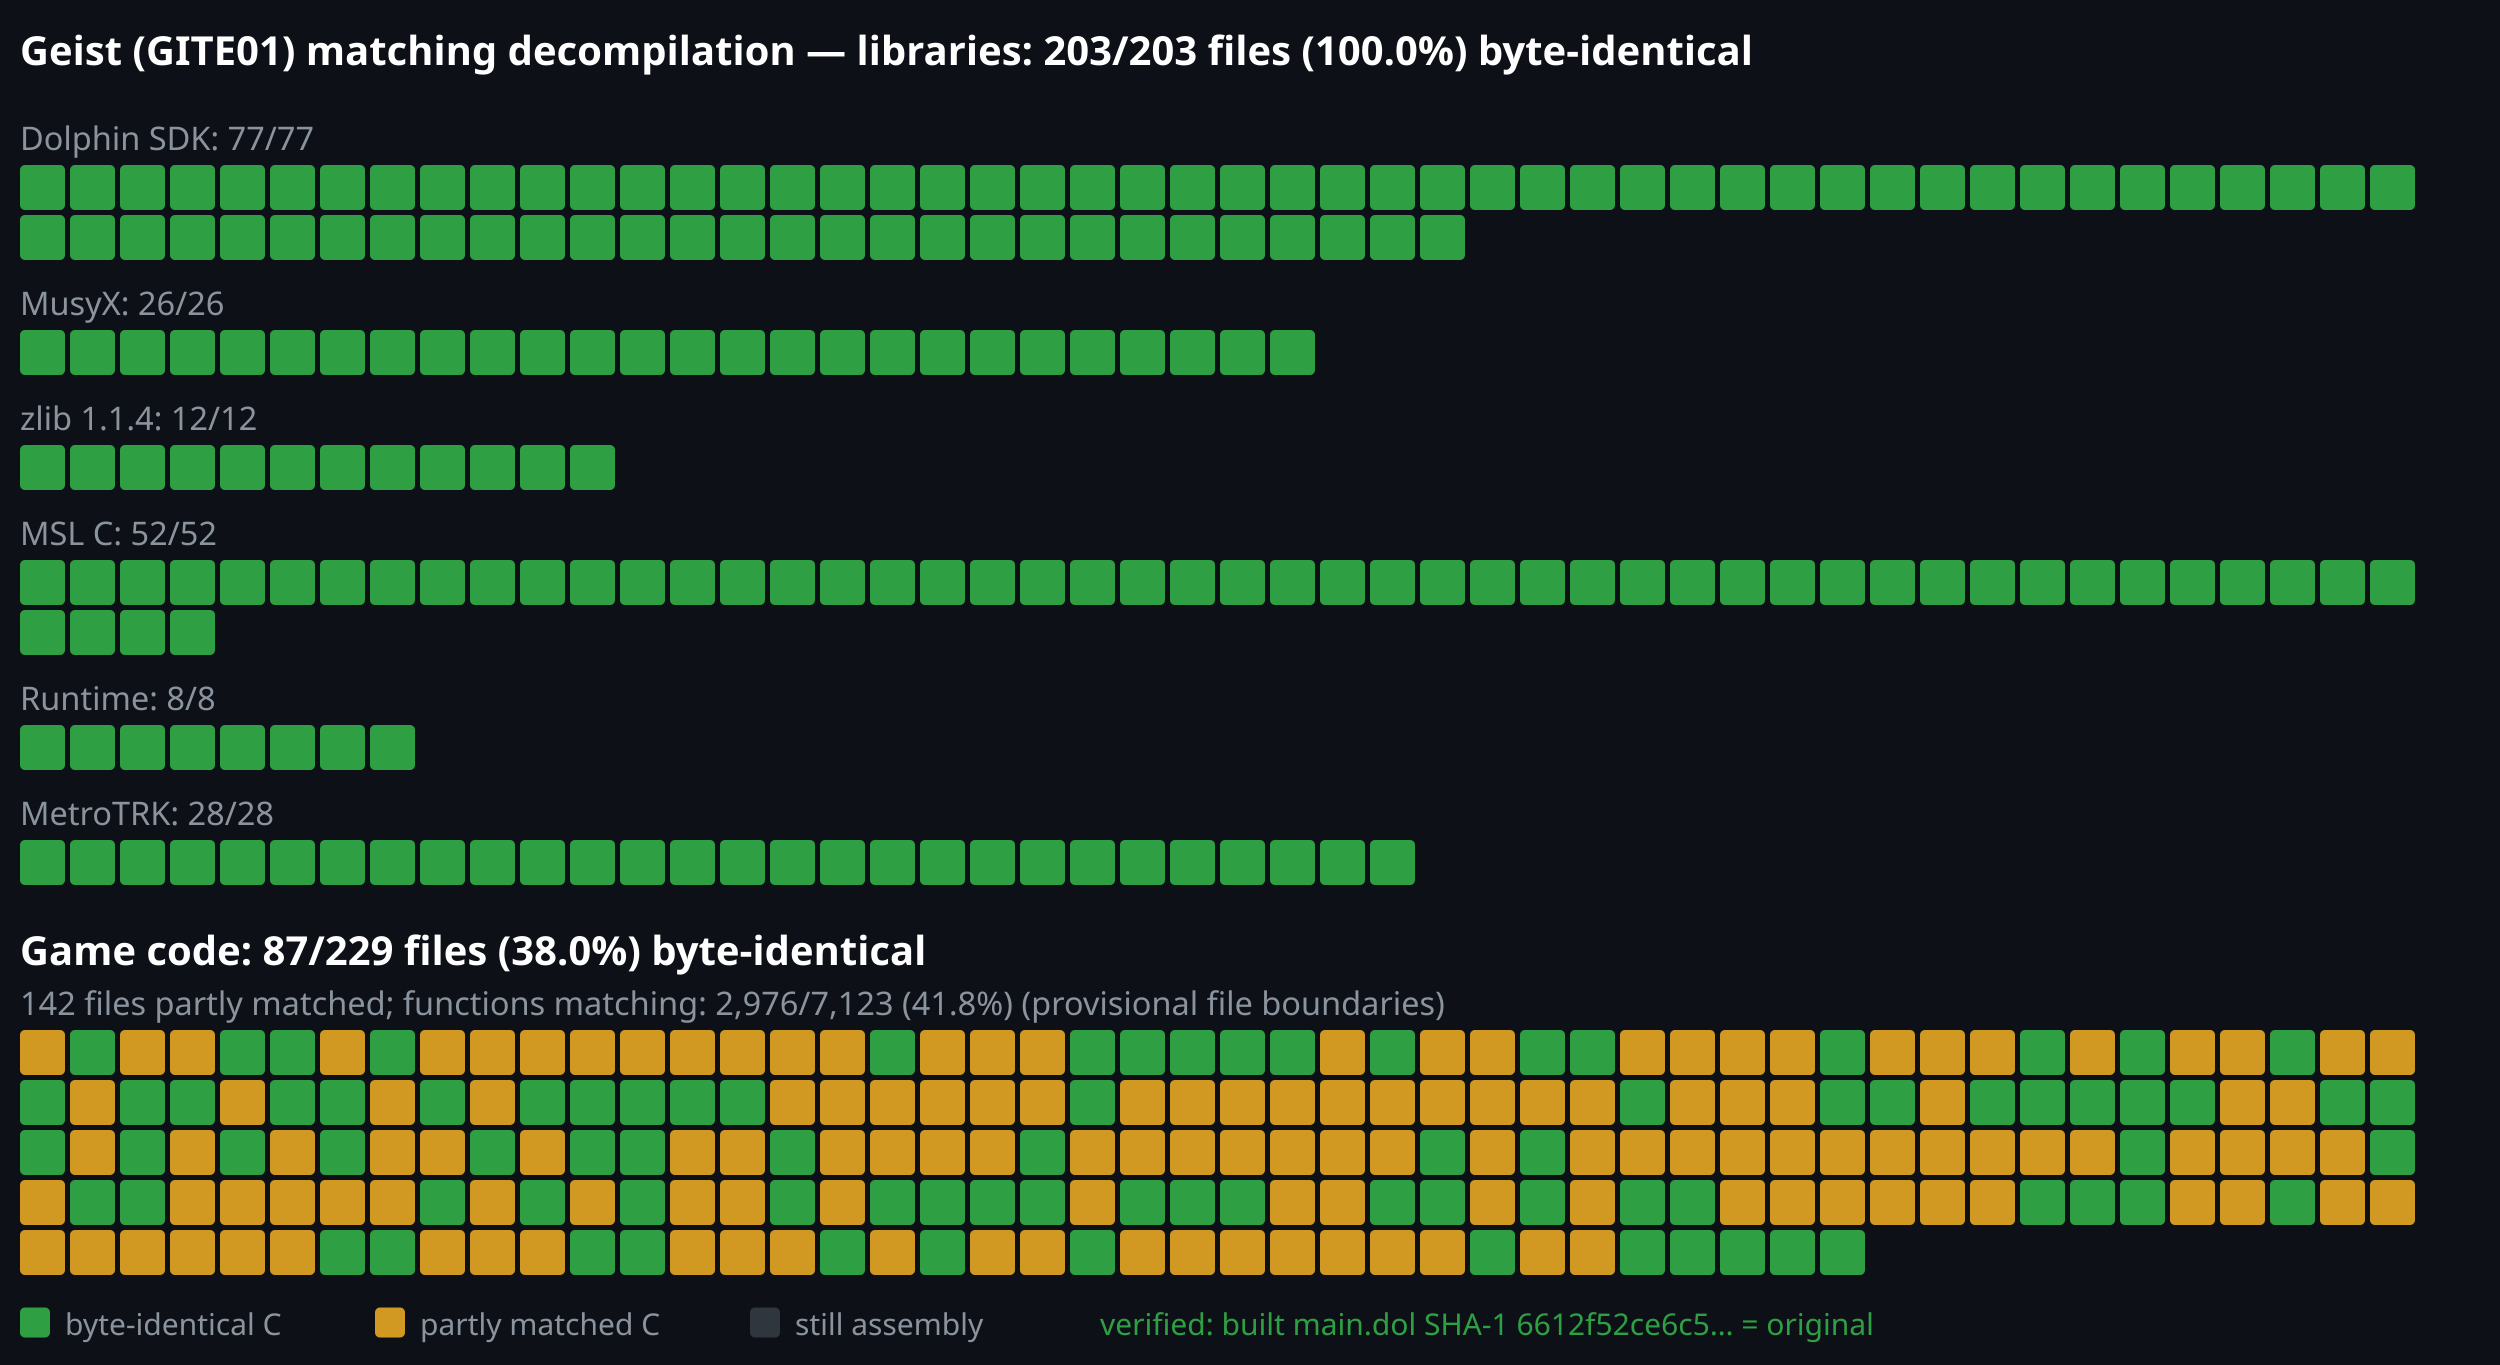
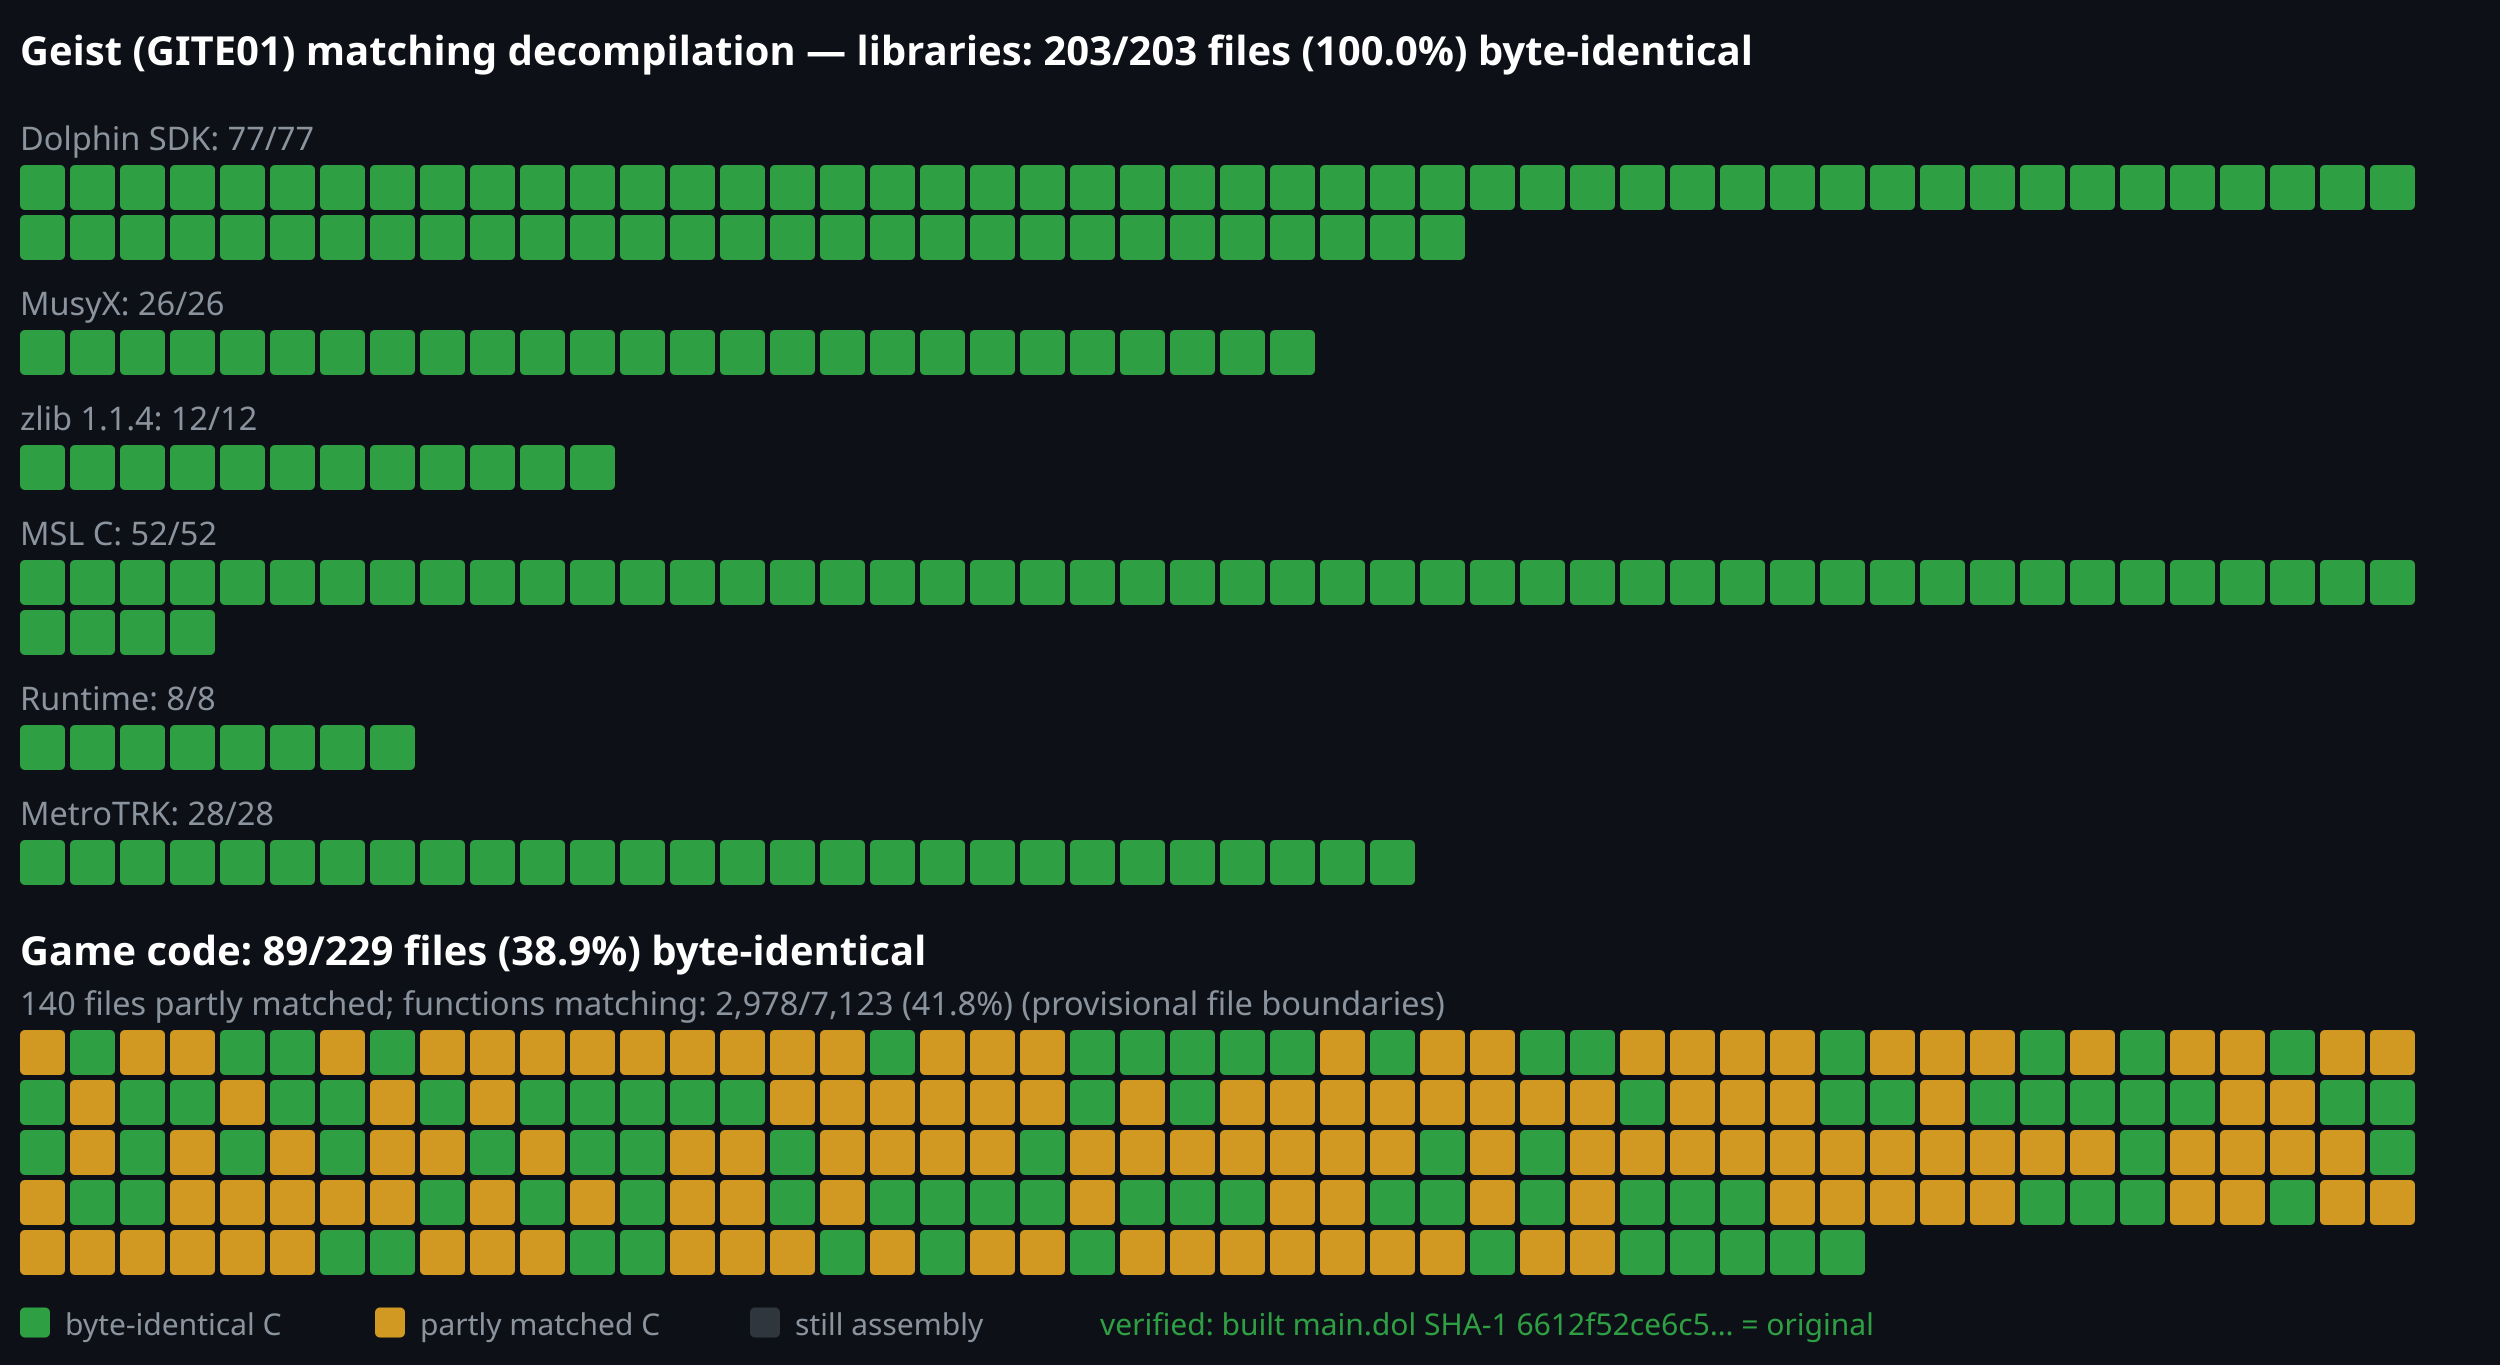
<svg xmlns="http://www.w3.org/2000/svg" viewBox="0 0 1000 546" width="1000" height="546">
  <rect width="1000" height="546" fill="#0d1117" />
  <text x="8" y="26" font-family="sans-serif" font-size="16" font-weight="bold" fill="#ffffff">Geist (GITE01) matching decompilation — libraries: 203/203 files (100.0%) byte-identical</text>
  <text x="8" y="60" font-family="sans-serif" font-size="13" font-weight="normal" fill="#8b949e">Dolphin SDK: 77/77</text>
  <rect x="8" y="66" width="18" height="18" rx="2" fill="#2ea043" />
  <rect x="28" y="66" width="18" height="18" rx="2" fill="#2ea043" />
  <rect x="48" y="66" width="18" height="18" rx="2" fill="#2ea043" />
  <rect x="68" y="66" width="18" height="18" rx="2" fill="#2ea043" />
  <rect x="88" y="66" width="18" height="18" rx="2" fill="#2ea043" />
  <rect x="108" y="66" width="18" height="18" rx="2" fill="#2ea043" />
  <rect x="128" y="66" width="18" height="18" rx="2" fill="#2ea043" />
  <rect x="148" y="66" width="18" height="18" rx="2" fill="#2ea043" />
  <rect x="168" y="66" width="18" height="18" rx="2" fill="#2ea043" />
  <rect x="188" y="66" width="18" height="18" rx="2" fill="#2ea043" />
  <rect x="208" y="66" width="18" height="18" rx="2" fill="#2ea043" />
  <rect x="228" y="66" width="18" height="18" rx="2" fill="#2ea043" />
  <rect x="248" y="66" width="18" height="18" rx="2" fill="#2ea043" />
  <rect x="268" y="66" width="18" height="18" rx="2" fill="#2ea043" />
  <rect x="288" y="66" width="18" height="18" rx="2" fill="#2ea043" />
  <rect x="308" y="66" width="18" height="18" rx="2" fill="#2ea043" />
  <rect x="328" y="66" width="18" height="18" rx="2" fill="#2ea043" />
  <rect x="348" y="66" width="18" height="18" rx="2" fill="#2ea043" />
  <rect x="368" y="66" width="18" height="18" rx="2" fill="#2ea043" />
  <rect x="388" y="66" width="18" height="18" rx="2" fill="#2ea043" />
  <rect x="408" y="66" width="18" height="18" rx="2" fill="#2ea043" />
  <rect x="428" y="66" width="18" height="18" rx="2" fill="#2ea043" />
  <rect x="448" y="66" width="18" height="18" rx="2" fill="#2ea043" />
  <rect x="468" y="66" width="18" height="18" rx="2" fill="#2ea043" />
  <rect x="488" y="66" width="18" height="18" rx="2" fill="#2ea043" />
  <rect x="508" y="66" width="18" height="18" rx="2" fill="#2ea043" />
  <rect x="528" y="66" width="18" height="18" rx="2" fill="#2ea043" />
  <rect x="548" y="66" width="18" height="18" rx="2" fill="#2ea043" />
  <rect x="568" y="66" width="18" height="18" rx="2" fill="#2ea043" />
  <rect x="588" y="66" width="18" height="18" rx="2" fill="#2ea043" />
  <rect x="608" y="66" width="18" height="18" rx="2" fill="#2ea043" />
  <rect x="628" y="66" width="18" height="18" rx="2" fill="#2ea043" />
  <rect x="648" y="66" width="18" height="18" rx="2" fill="#2ea043" />
  <rect x="668" y="66" width="18" height="18" rx="2" fill="#2ea043" />
  <rect x="688" y="66" width="18" height="18" rx="2" fill="#2ea043" />
  <rect x="708" y="66" width="18" height="18" rx="2" fill="#2ea043" />
  <rect x="728" y="66" width="18" height="18" rx="2" fill="#2ea043" />
  <rect x="748" y="66" width="18" height="18" rx="2" fill="#2ea043" />
  <rect x="768" y="66" width="18" height="18" rx="2" fill="#2ea043" />
  <rect x="788" y="66" width="18" height="18" rx="2" fill="#2ea043" />
  <rect x="808" y="66" width="18" height="18" rx="2" fill="#2ea043" />
  <rect x="828" y="66" width="18" height="18" rx="2" fill="#2ea043" />
  <rect x="848" y="66" width="18" height="18" rx="2" fill="#2ea043" />
  <rect x="868" y="66" width="18" height="18" rx="2" fill="#2ea043" />
  <rect x="888" y="66" width="18" height="18" rx="2" fill="#2ea043" />
  <rect x="908" y="66" width="18" height="18" rx="2" fill="#2ea043" />
  <rect x="928" y="66" width="18" height="18" rx="2" fill="#2ea043" />
  <rect x="948" y="66" width="18" height="18" rx="2" fill="#2ea043" />
  <rect x="8" y="86" width="18" height="18" rx="2" fill="#2ea043" />
  <rect x="28" y="86" width="18" height="18" rx="2" fill="#2ea043" />
  <rect x="48" y="86" width="18" height="18" rx="2" fill="#2ea043" />
  <rect x="68" y="86" width="18" height="18" rx="2" fill="#2ea043" />
  <rect x="88" y="86" width="18" height="18" rx="2" fill="#2ea043" />
  <rect x="108" y="86" width="18" height="18" rx="2" fill="#2ea043" />
  <rect x="128" y="86" width="18" height="18" rx="2" fill="#2ea043" />
  <rect x="148" y="86" width="18" height="18" rx="2" fill="#2ea043" />
  <rect x="168" y="86" width="18" height="18" rx="2" fill="#2ea043" />
  <rect x="188" y="86" width="18" height="18" rx="2" fill="#2ea043" />
  <rect x="208" y="86" width="18" height="18" rx="2" fill="#2ea043" />
  <rect x="228" y="86" width="18" height="18" rx="2" fill="#2ea043" />
  <rect x="248" y="86" width="18" height="18" rx="2" fill="#2ea043" />
  <rect x="268" y="86" width="18" height="18" rx="2" fill="#2ea043" />
  <rect x="288" y="86" width="18" height="18" rx="2" fill="#2ea043" />
  <rect x="308" y="86" width="18" height="18" rx="2" fill="#2ea043" />
  <rect x="328" y="86" width="18" height="18" rx="2" fill="#2ea043" />
  <rect x="348" y="86" width="18" height="18" rx="2" fill="#2ea043" />
  <rect x="368" y="86" width="18" height="18" rx="2" fill="#2ea043" />
  <rect x="388" y="86" width="18" height="18" rx="2" fill="#2ea043" />
  <rect x="408" y="86" width="18" height="18" rx="2" fill="#2ea043" />
  <rect x="428" y="86" width="18" height="18" rx="2" fill="#2ea043" />
  <rect x="448" y="86" width="18" height="18" rx="2" fill="#2ea043" />
  <rect x="468" y="86" width="18" height="18" rx="2" fill="#2ea043" />
  <rect x="488" y="86" width="18" height="18" rx="2" fill="#2ea043" />
  <rect x="508" y="86" width="18" height="18" rx="2" fill="#2ea043" />
  <rect x="528" y="86" width="18" height="18" rx="2" fill="#2ea043" />
  <rect x="548" y="86" width="18" height="18" rx="2" fill="#2ea043" />
  <rect x="568" y="86" width="18" height="18" rx="2" fill="#2ea043" />
  <text x="8" y="126" font-family="sans-serif" font-size="13" font-weight="normal" fill="#8b949e">MusyX: 26/26</text>
  <rect x="8" y="132" width="18" height="18" rx="2" fill="#2ea043" />
  <rect x="28" y="132" width="18" height="18" rx="2" fill="#2ea043" />
  <rect x="48" y="132" width="18" height="18" rx="2" fill="#2ea043" />
  <rect x="68" y="132" width="18" height="18" rx="2" fill="#2ea043" />
  <rect x="88" y="132" width="18" height="18" rx="2" fill="#2ea043" />
  <rect x="108" y="132" width="18" height="18" rx="2" fill="#2ea043" />
  <rect x="128" y="132" width="18" height="18" rx="2" fill="#2ea043" />
  <rect x="148" y="132" width="18" height="18" rx="2" fill="#2ea043" />
  <rect x="168" y="132" width="18" height="18" rx="2" fill="#2ea043" />
  <rect x="188" y="132" width="18" height="18" rx="2" fill="#2ea043" />
  <rect x="208" y="132" width="18" height="18" rx="2" fill="#2ea043" />
  <rect x="228" y="132" width="18" height="18" rx="2" fill="#2ea043" />
  <rect x="248" y="132" width="18" height="18" rx="2" fill="#2ea043" />
  <rect x="268" y="132" width="18" height="18" rx="2" fill="#2ea043" />
  <rect x="288" y="132" width="18" height="18" rx="2" fill="#2ea043" />
  <rect x="308" y="132" width="18" height="18" rx="2" fill="#2ea043" />
  <rect x="328" y="132" width="18" height="18" rx="2" fill="#2ea043" />
  <rect x="348" y="132" width="18" height="18" rx="2" fill="#2ea043" />
  <rect x="368" y="132" width="18" height="18" rx="2" fill="#2ea043" />
  <rect x="388" y="132" width="18" height="18" rx="2" fill="#2ea043" />
  <rect x="408" y="132" width="18" height="18" rx="2" fill="#2ea043" />
  <rect x="428" y="132" width="18" height="18" rx="2" fill="#2ea043" />
  <rect x="448" y="132" width="18" height="18" rx="2" fill="#2ea043" />
  <rect x="468" y="132" width="18" height="18" rx="2" fill="#2ea043" />
  <rect x="488" y="132" width="18" height="18" rx="2" fill="#2ea043" />
  <rect x="508" y="132" width="18" height="18" rx="2" fill="#2ea043" />
  <text x="8" y="172" font-family="sans-serif" font-size="13" font-weight="normal" fill="#8b949e">zlib 1.1.4: 12/12</text>
  <rect x="8" y="178" width="18" height="18" rx="2" fill="#2ea043" />
  <rect x="28" y="178" width="18" height="18" rx="2" fill="#2ea043" />
  <rect x="48" y="178" width="18" height="18" rx="2" fill="#2ea043" />
  <rect x="68" y="178" width="18" height="18" rx="2" fill="#2ea043" />
  <rect x="88" y="178" width="18" height="18" rx="2" fill="#2ea043" />
  <rect x="108" y="178" width="18" height="18" rx="2" fill="#2ea043" />
  <rect x="128" y="178" width="18" height="18" rx="2" fill="#2ea043" />
  <rect x="148" y="178" width="18" height="18" rx="2" fill="#2ea043" />
  <rect x="168" y="178" width="18" height="18" rx="2" fill="#2ea043" />
  <rect x="188" y="178" width="18" height="18" rx="2" fill="#2ea043" />
  <rect x="208" y="178" width="18" height="18" rx="2" fill="#2ea043" />
  <rect x="228" y="178" width="18" height="18" rx="2" fill="#2ea043" />
  <text x="8" y="218" font-family="sans-serif" font-size="13" font-weight="normal" fill="#8b949e">MSL C: 52/52</text>
  <rect x="8" y="224" width="18" height="18" rx="2" fill="#2ea043" />
  <rect x="28" y="224" width="18" height="18" rx="2" fill="#2ea043" />
  <rect x="48" y="224" width="18" height="18" rx="2" fill="#2ea043" />
  <rect x="68" y="224" width="18" height="18" rx="2" fill="#2ea043" />
  <rect x="88" y="224" width="18" height="18" rx="2" fill="#2ea043" />
  <rect x="108" y="224" width="18" height="18" rx="2" fill="#2ea043" />
  <rect x="128" y="224" width="18" height="18" rx="2" fill="#2ea043" />
  <rect x="148" y="224" width="18" height="18" rx="2" fill="#2ea043" />
  <rect x="168" y="224" width="18" height="18" rx="2" fill="#2ea043" />
  <rect x="188" y="224" width="18" height="18" rx="2" fill="#2ea043" />
  <rect x="208" y="224" width="18" height="18" rx="2" fill="#2ea043" />
  <rect x="228" y="224" width="18" height="18" rx="2" fill="#2ea043" />
  <rect x="248" y="224" width="18" height="18" rx="2" fill="#2ea043" />
  <rect x="268" y="224" width="18" height="18" rx="2" fill="#2ea043" />
  <rect x="288" y="224" width="18" height="18" rx="2" fill="#2ea043" />
  <rect x="308" y="224" width="18" height="18" rx="2" fill="#2ea043" />
  <rect x="328" y="224" width="18" height="18" rx="2" fill="#2ea043" />
  <rect x="348" y="224" width="18" height="18" rx="2" fill="#2ea043" />
  <rect x="368" y="224" width="18" height="18" rx="2" fill="#2ea043" />
  <rect x="388" y="224" width="18" height="18" rx="2" fill="#2ea043" />
  <rect x="408" y="224" width="18" height="18" rx="2" fill="#2ea043" />
  <rect x="428" y="224" width="18" height="18" rx="2" fill="#2ea043" />
  <rect x="448" y="224" width="18" height="18" rx="2" fill="#2ea043" />
  <rect x="468" y="224" width="18" height="18" rx="2" fill="#2ea043" />
  <rect x="488" y="224" width="18" height="18" rx="2" fill="#2ea043" />
  <rect x="508" y="224" width="18" height="18" rx="2" fill="#2ea043" />
  <rect x="528" y="224" width="18" height="18" rx="2" fill="#2ea043" />
  <rect x="548" y="224" width="18" height="18" rx="2" fill="#2ea043" />
  <rect x="568" y="224" width="18" height="18" rx="2" fill="#2ea043" />
  <rect x="588" y="224" width="18" height="18" rx="2" fill="#2ea043" />
  <rect x="608" y="224" width="18" height="18" rx="2" fill="#2ea043" />
  <rect x="628" y="224" width="18" height="18" rx="2" fill="#2ea043" />
  <rect x="648" y="224" width="18" height="18" rx="2" fill="#2ea043" />
  <rect x="668" y="224" width="18" height="18" rx="2" fill="#2ea043" />
  <rect x="688" y="224" width="18" height="18" rx="2" fill="#2ea043" />
  <rect x="708" y="224" width="18" height="18" rx="2" fill="#2ea043" />
  <rect x="728" y="224" width="18" height="18" rx="2" fill="#2ea043" />
  <rect x="748" y="224" width="18" height="18" rx="2" fill="#2ea043" />
  <rect x="768" y="224" width="18" height="18" rx="2" fill="#2ea043" />
  <rect x="788" y="224" width="18" height="18" rx="2" fill="#2ea043" />
  <rect x="808" y="224" width="18" height="18" rx="2" fill="#2ea043" />
  <rect x="828" y="224" width="18" height="18" rx="2" fill="#2ea043" />
  <rect x="848" y="224" width="18" height="18" rx="2" fill="#2ea043" />
  <rect x="868" y="224" width="18" height="18" rx="2" fill="#2ea043" />
  <rect x="888" y="224" width="18" height="18" rx="2" fill="#2ea043" />
  <rect x="908" y="224" width="18" height="18" rx="2" fill="#2ea043" />
  <rect x="928" y="224" width="18" height="18" rx="2" fill="#2ea043" />
  <rect x="948" y="224" width="18" height="18" rx="2" fill="#2ea043" />
  <rect x="8" y="244" width="18" height="18" rx="2" fill="#2ea043" />
  <rect x="28" y="244" width="18" height="18" rx="2" fill="#2ea043" />
  <rect x="48" y="244" width="18" height="18" rx="2" fill="#2ea043" />
  <rect x="68" y="244" width="18" height="18" rx="2" fill="#2ea043" />
  <text x="8" y="284" font-family="sans-serif" font-size="13" font-weight="normal" fill="#8b949e">Runtime: 8/8</text>
  <rect x="8" y="290" width="18" height="18" rx="2" fill="#2ea043" />
  <rect x="28" y="290" width="18" height="18" rx="2" fill="#2ea043" />
  <rect x="48" y="290" width="18" height="18" rx="2" fill="#2ea043" />
  <rect x="68" y="290" width="18" height="18" rx="2" fill="#2ea043" />
  <rect x="88" y="290" width="18" height="18" rx="2" fill="#2ea043" />
  <rect x="108" y="290" width="18" height="18" rx="2" fill="#2ea043" />
  <rect x="128" y="290" width="18" height="18" rx="2" fill="#2ea043" />
  <rect x="148" y="290" width="18" height="18" rx="2" fill="#2ea043" />
  <text x="8" y="330" font-family="sans-serif" font-size="13" font-weight="normal" fill="#8b949e">MetroTRK: 28/28</text>
  <rect x="8" y="336" width="18" height="18" rx="2" fill="#2ea043" />
  <rect x="28" y="336" width="18" height="18" rx="2" fill="#2ea043" />
  <rect x="48" y="336" width="18" height="18" rx="2" fill="#2ea043" />
  <rect x="68" y="336" width="18" height="18" rx="2" fill="#2ea043" />
  <rect x="88" y="336" width="18" height="18" rx="2" fill="#2ea043" />
  <rect x="108" y="336" width="18" height="18" rx="2" fill="#2ea043" />
  <rect x="128" y="336" width="18" height="18" rx="2" fill="#2ea043" />
  <rect x="148" y="336" width="18" height="18" rx="2" fill="#2ea043" />
  <rect x="168" y="336" width="18" height="18" rx="2" fill="#2ea043" />
  <rect x="188" y="336" width="18" height="18" rx="2" fill="#2ea043" />
  <rect x="208" y="336" width="18" height="18" rx="2" fill="#2ea043" />
  <rect x="228" y="336" width="18" height="18" rx="2" fill="#2ea043" />
  <rect x="248" y="336" width="18" height="18" rx="2" fill="#2ea043" />
  <rect x="268" y="336" width="18" height="18" rx="2" fill="#2ea043" />
  <rect x="288" y="336" width="18" height="18" rx="2" fill="#2ea043" />
  <rect x="308" y="336" width="18" height="18" rx="2" fill="#2ea043" />
  <rect x="328" y="336" width="18" height="18" rx="2" fill="#2ea043" />
  <rect x="348" y="336" width="18" height="18" rx="2" fill="#2ea043" />
  <rect x="368" y="336" width="18" height="18" rx="2" fill="#2ea043" />
  <rect x="388" y="336" width="18" height="18" rx="2" fill="#2ea043" />
  <rect x="408" y="336" width="18" height="18" rx="2" fill="#2ea043" />
  <rect x="428" y="336" width="18" height="18" rx="2" fill="#2ea043" />
  <rect x="448" y="336" width="18" height="18" rx="2" fill="#2ea043" />
  <rect x="468" y="336" width="18" height="18" rx="2" fill="#2ea043" />
  <rect x="488" y="336" width="18" height="18" rx="2" fill="#2ea043" />
  <rect x="508" y="336" width="18" height="18" rx="2" fill="#2ea043" />
  <rect x="528" y="336" width="18" height="18" rx="2" fill="#2ea043" />
  <rect x="548" y="336" width="18" height="18" rx="2" fill="#2ea043" />
-   <text x="8" y="386" font-family="sans-serif" font-size="16" font-weight="bold" fill="#ffffff">Game code: 87/229 files (38.0%) byte-identical</text>
-   <text x="8" y="406" font-family="sans-serif" font-size="13" font-weight="normal" fill="#8b949e">142 files partly matched; functions matching: 2,976/7,123 (41.8%) (provisional file boundaries)</text>
+   <text x="8" y="386" font-family="sans-serif" font-size="16" font-weight="bold" fill="#ffffff">Game code: 89/229 files (38.9%) byte-identical</text>
+   <text x="8" y="406" font-family="sans-serif" font-size="13" font-weight="normal" fill="#8b949e">140 files partly matched; functions matching: 2,978/7,123 (41.8%) (provisional file boundaries)</text>
  <rect x="8" y="412" width="18" height="18" rx="2" fill="#d29922" />
  <rect x="28" y="412" width="18" height="18" rx="2" fill="#2ea043" />
  <rect x="48" y="412" width="18" height="18" rx="2" fill="#d29922" />
  <rect x="68" y="412" width="18" height="18" rx="2" fill="#d29922" />
  <rect x="88" y="412" width="18" height="18" rx="2" fill="#2ea043" />
  <rect x="108" y="412" width="18" height="18" rx="2" fill="#2ea043" />
  <rect x="128" y="412" width="18" height="18" rx="2" fill="#d29922" />
  <rect x="148" y="412" width="18" height="18" rx="2" fill="#2ea043" />
  <rect x="168" y="412" width="18" height="18" rx="2" fill="#d29922" />
  <rect x="188" y="412" width="18" height="18" rx="2" fill="#d29922" />
  <rect x="208" y="412" width="18" height="18" rx="2" fill="#d29922" />
  <rect x="228" y="412" width="18" height="18" rx="2" fill="#d29922" />
  <rect x="248" y="412" width="18" height="18" rx="2" fill="#d29922" />
  <rect x="268" y="412" width="18" height="18" rx="2" fill="#d29922" />
  <rect x="288" y="412" width="18" height="18" rx="2" fill="#d29922" />
  <rect x="308" y="412" width="18" height="18" rx="2" fill="#d29922" />
  <rect x="328" y="412" width="18" height="18" rx="2" fill="#d29922" />
  <rect x="348" y="412" width="18" height="18" rx="2" fill="#2ea043" />
  <rect x="368" y="412" width="18" height="18" rx="2" fill="#d29922" />
  <rect x="388" y="412" width="18" height="18" rx="2" fill="#d29922" />
  <rect x="408" y="412" width="18" height="18" rx="2" fill="#d29922" />
  <rect x="428" y="412" width="18" height="18" rx="2" fill="#2ea043" />
  <rect x="448" y="412" width="18" height="18" rx="2" fill="#2ea043" />
  <rect x="468" y="412" width="18" height="18" rx="2" fill="#2ea043" />
  <rect x="488" y="412" width="18" height="18" rx="2" fill="#2ea043" />
  <rect x="508" y="412" width="18" height="18" rx="2" fill="#2ea043" />
  <rect x="528" y="412" width="18" height="18" rx="2" fill="#d29922" />
  <rect x="548" y="412" width="18" height="18" rx="2" fill="#2ea043" />
  <rect x="568" y="412" width="18" height="18" rx="2" fill="#d29922" />
  <rect x="588" y="412" width="18" height="18" rx="2" fill="#d29922" />
  <rect x="608" y="412" width="18" height="18" rx="2" fill="#2ea043" />
  <rect x="628" y="412" width="18" height="18" rx="2" fill="#2ea043" />
  <rect x="648" y="412" width="18" height="18" rx="2" fill="#d29922" />
  <rect x="668" y="412" width="18" height="18" rx="2" fill="#d29922" />
  <rect x="688" y="412" width="18" height="18" rx="2" fill="#d29922" />
  <rect x="708" y="412" width="18" height="18" rx="2" fill="#d29922" />
  <rect x="728" y="412" width="18" height="18" rx="2" fill="#2ea043" />
  <rect x="748" y="412" width="18" height="18" rx="2" fill="#d29922" />
  <rect x="768" y="412" width="18" height="18" rx="2" fill="#d29922" />
  <rect x="788" y="412" width="18" height="18" rx="2" fill="#d29922" />
  <rect x="808" y="412" width="18" height="18" rx="2" fill="#2ea043" />
  <rect x="828" y="412" width="18" height="18" rx="2" fill="#d29922" />
  <rect x="848" y="412" width="18" height="18" rx="2" fill="#2ea043" />
  <rect x="868" y="412" width="18" height="18" rx="2" fill="#d29922" />
  <rect x="888" y="412" width="18" height="18" rx="2" fill="#d29922" />
  <rect x="908" y="412" width="18" height="18" rx="2" fill="#2ea043" />
  <rect x="928" y="412" width="18" height="18" rx="2" fill="#d29922" />
  <rect x="948" y="412" width="18" height="18" rx="2" fill="#d29922" />
  <rect x="8" y="432" width="18" height="18" rx="2" fill="#2ea043" />
  <rect x="28" y="432" width="18" height="18" rx="2" fill="#d29922" />
  <rect x="48" y="432" width="18" height="18" rx="2" fill="#2ea043" />
  <rect x="68" y="432" width="18" height="18" rx="2" fill="#2ea043" />
  <rect x="88" y="432" width="18" height="18" rx="2" fill="#d29922" />
  <rect x="108" y="432" width="18" height="18" rx="2" fill="#2ea043" />
  <rect x="128" y="432" width="18" height="18" rx="2" fill="#2ea043" />
  <rect x="148" y="432" width="18" height="18" rx="2" fill="#d29922" />
  <rect x="168" y="432" width="18" height="18" rx="2" fill="#2ea043" />
  <rect x="188" y="432" width="18" height="18" rx="2" fill="#d29922" />
  <rect x="208" y="432" width="18" height="18" rx="2" fill="#2ea043" />
  <rect x="228" y="432" width="18" height="18" rx="2" fill="#2ea043" />
  <rect x="248" y="432" width="18" height="18" rx="2" fill="#2ea043" />
  <rect x="268" y="432" width="18" height="18" rx="2" fill="#2ea043" />
  <rect x="288" y="432" width="18" height="18" rx="2" fill="#2ea043" />
  <rect x="308" y="432" width="18" height="18" rx="2" fill="#d29922" />
  <rect x="328" y="432" width="18" height="18" rx="2" fill="#d29922" />
  <rect x="348" y="432" width="18" height="18" rx="2" fill="#d29922" />
  <rect x="368" y="432" width="18" height="18" rx="2" fill="#d29922" />
  <rect x="388" y="432" width="18" height="18" rx="2" fill="#d29922" />
  <rect x="408" y="432" width="18" height="18" rx="2" fill="#d29922" />
  <rect x="428" y="432" width="18" height="18" rx="2" fill="#2ea043" />
  <rect x="448" y="432" width="18" height="18" rx="2" fill="#d29922" />
-   <rect x="468" y="432" width="18" height="18" rx="2" fill="#d29922" />
+   <rect x="468" y="432" width="18" height="18" rx="2" fill="#2ea043" />
  <rect x="488" y="432" width="18" height="18" rx="2" fill="#d29922" />
  <rect x="508" y="432" width="18" height="18" rx="2" fill="#d29922" />
  <rect x="528" y="432" width="18" height="18" rx="2" fill="#d29922" />
  <rect x="548" y="432" width="18" height="18" rx="2" fill="#d29922" />
  <rect x="568" y="432" width="18" height="18" rx="2" fill="#d29922" />
  <rect x="588" y="432" width="18" height="18" rx="2" fill="#d29922" />
  <rect x="608" y="432" width="18" height="18" rx="2" fill="#d29922" />
  <rect x="628" y="432" width="18" height="18" rx="2" fill="#d29922" />
  <rect x="648" y="432" width="18" height="18" rx="2" fill="#2ea043" />
  <rect x="668" y="432" width="18" height="18" rx="2" fill="#d29922" />
  <rect x="688" y="432" width="18" height="18" rx="2" fill="#d29922" />
  <rect x="708" y="432" width="18" height="18" rx="2" fill="#d29922" />
  <rect x="728" y="432" width="18" height="18" rx="2" fill="#2ea043" />
  <rect x="748" y="432" width="18" height="18" rx="2" fill="#2ea043" />
  <rect x="768" y="432" width="18" height="18" rx="2" fill="#d29922" />
  <rect x="788" y="432" width="18" height="18" rx="2" fill="#2ea043" />
  <rect x="808" y="432" width="18" height="18" rx="2" fill="#2ea043" />
  <rect x="828" y="432" width="18" height="18" rx="2" fill="#2ea043" />
  <rect x="848" y="432" width="18" height="18" rx="2" fill="#2ea043" />
  <rect x="868" y="432" width="18" height="18" rx="2" fill="#2ea043" />
  <rect x="888" y="432" width="18" height="18" rx="2" fill="#d29922" />
  <rect x="908" y="432" width="18" height="18" rx="2" fill="#d29922" />
  <rect x="928" y="432" width="18" height="18" rx="2" fill="#2ea043" />
  <rect x="948" y="432" width="18" height="18" rx="2" fill="#2ea043" />
  <rect x="8" y="452" width="18" height="18" rx="2" fill="#2ea043" />
  <rect x="28" y="452" width="18" height="18" rx="2" fill="#d29922" />
  <rect x="48" y="452" width="18" height="18" rx="2" fill="#2ea043" />
  <rect x="68" y="452" width="18" height="18" rx="2" fill="#d29922" />
  <rect x="88" y="452" width="18" height="18" rx="2" fill="#2ea043" />
  <rect x="108" y="452" width="18" height="18" rx="2" fill="#d29922" />
  <rect x="128" y="452" width="18" height="18" rx="2" fill="#2ea043" />
  <rect x="148" y="452" width="18" height="18" rx="2" fill="#d29922" />
  <rect x="168" y="452" width="18" height="18" rx="2" fill="#d29922" />
  <rect x="188" y="452" width="18" height="18" rx="2" fill="#2ea043" />
  <rect x="208" y="452" width="18" height="18" rx="2" fill="#d29922" />
  <rect x="228" y="452" width="18" height="18" rx="2" fill="#2ea043" />
  <rect x="248" y="452" width="18" height="18" rx="2" fill="#2ea043" />
  <rect x="268" y="452" width="18" height="18" rx="2" fill="#d29922" />
  <rect x="288" y="452" width="18" height="18" rx="2" fill="#d29922" />
  <rect x="308" y="452" width="18" height="18" rx="2" fill="#2ea043" />
  <rect x="328" y="452" width="18" height="18" rx="2" fill="#d29922" />
  <rect x="348" y="452" width="18" height="18" rx="2" fill="#d29922" />
  <rect x="368" y="452" width="18" height="18" rx="2" fill="#d29922" />
  <rect x="388" y="452" width="18" height="18" rx="2" fill="#d29922" />
  <rect x="408" y="452" width="18" height="18" rx="2" fill="#2ea043" />
  <rect x="428" y="452" width="18" height="18" rx="2" fill="#d29922" />
  <rect x="448" y="452" width="18" height="18" rx="2" fill="#d29922" />
  <rect x="468" y="452" width="18" height="18" rx="2" fill="#d29922" />
  <rect x="488" y="452" width="18" height="18" rx="2" fill="#d29922" />
  <rect x="508" y="452" width="18" height="18" rx="2" fill="#d29922" />
  <rect x="528" y="452" width="18" height="18" rx="2" fill="#d29922" />
  <rect x="548" y="452" width="18" height="18" rx="2" fill="#d29922" />
  <rect x="568" y="452" width="18" height="18" rx="2" fill="#2ea043" />
  <rect x="588" y="452" width="18" height="18" rx="2" fill="#d29922" />
  <rect x="608" y="452" width="18" height="18" rx="2" fill="#2ea043" />
  <rect x="628" y="452" width="18" height="18" rx="2" fill="#d29922" />
  <rect x="648" y="452" width="18" height="18" rx="2" fill="#d29922" />
  <rect x="668" y="452" width="18" height="18" rx="2" fill="#d29922" />
  <rect x="688" y="452" width="18" height="18" rx="2" fill="#d29922" />
  <rect x="708" y="452" width="18" height="18" rx="2" fill="#d29922" />
  <rect x="728" y="452" width="18" height="18" rx="2" fill="#d29922" />
  <rect x="748" y="452" width="18" height="18" rx="2" fill="#d29922" />
  <rect x="768" y="452" width="18" height="18" rx="2" fill="#d29922" />
  <rect x="788" y="452" width="18" height="18" rx="2" fill="#d29922" />
  <rect x="808" y="452" width="18" height="18" rx="2" fill="#d29922" />
  <rect x="828" y="452" width="18" height="18" rx="2" fill="#d29922" />
  <rect x="848" y="452" width="18" height="18" rx="2" fill="#2ea043" />
  <rect x="868" y="452" width="18" height="18" rx="2" fill="#d29922" />
  <rect x="888" y="452" width="18" height="18" rx="2" fill="#d29922" />
  <rect x="908" y="452" width="18" height="18" rx="2" fill="#d29922" />
  <rect x="928" y="452" width="18" height="18" rx="2" fill="#d29922" />
  <rect x="948" y="452" width="18" height="18" rx="2" fill="#2ea043" />
  <rect x="8" y="472" width="18" height="18" rx="2" fill="#d29922" />
  <rect x="28" y="472" width="18" height="18" rx="2" fill="#2ea043" />
  <rect x="48" y="472" width="18" height="18" rx="2" fill="#2ea043" />
  <rect x="68" y="472" width="18" height="18" rx="2" fill="#d29922" />
  <rect x="88" y="472" width="18" height="18" rx="2" fill="#d29922" />
  <rect x="108" y="472" width="18" height="18" rx="2" fill="#d29922" />
  <rect x="128" y="472" width="18" height="18" rx="2" fill="#d29922" />
  <rect x="148" y="472" width="18" height="18" rx="2" fill="#d29922" />
  <rect x="168" y="472" width="18" height="18" rx="2" fill="#2ea043" />
  <rect x="188" y="472" width="18" height="18" rx="2" fill="#d29922" />
  <rect x="208" y="472" width="18" height="18" rx="2" fill="#2ea043" />
  <rect x="228" y="472" width="18" height="18" rx="2" fill="#d29922" />
  <rect x="248" y="472" width="18" height="18" rx="2" fill="#2ea043" />
  <rect x="268" y="472" width="18" height="18" rx="2" fill="#d29922" />
  <rect x="288" y="472" width="18" height="18" rx="2" fill="#d29922" />
  <rect x="308" y="472" width="18" height="18" rx="2" fill="#2ea043" />
  <rect x="328" y="472" width="18" height="18" rx="2" fill="#d29922" />
  <rect x="348" y="472" width="18" height="18" rx="2" fill="#2ea043" />
  <rect x="368" y="472" width="18" height="18" rx="2" fill="#2ea043" />
  <rect x="388" y="472" width="18" height="18" rx="2" fill="#2ea043" />
  <rect x="408" y="472" width="18" height="18" rx="2" fill="#2ea043" />
  <rect x="428" y="472" width="18" height="18" rx="2" fill="#d29922" />
  <rect x="448" y="472" width="18" height="18" rx="2" fill="#2ea043" />
  <rect x="468" y="472" width="18" height="18" rx="2" fill="#2ea043" />
  <rect x="488" y="472" width="18" height="18" rx="2" fill="#2ea043" />
  <rect x="508" y="472" width="18" height="18" rx="2" fill="#d29922" />
  <rect x="528" y="472" width="18" height="18" rx="2" fill="#d29922" />
  <rect x="548" y="472" width="18" height="18" rx="2" fill="#2ea043" />
  <rect x="568" y="472" width="18" height="18" rx="2" fill="#2ea043" />
  <rect x="588" y="472" width="18" height="18" rx="2" fill="#d29922" />
  <rect x="608" y="472" width="18" height="18" rx="2" fill="#2ea043" />
  <rect x="628" y="472" width="18" height="18" rx="2" fill="#d29922" />
  <rect x="648" y="472" width="18" height="18" rx="2" fill="#2ea043" />
  <rect x="668" y="472" width="18" height="18" rx="2" fill="#2ea043" />
-   <rect x="688" y="472" width="18" height="18" rx="2" fill="#d29922" />
+   <rect x="688" y="472" width="18" height="18" rx="2" fill="#2ea043" />
  <rect x="708" y="472" width="18" height="18" rx="2" fill="#d29922" />
  <rect x="728" y="472" width="18" height="18" rx="2" fill="#d29922" />
  <rect x="748" y="472" width="18" height="18" rx="2" fill="#d29922" />
  <rect x="768" y="472" width="18" height="18" rx="2" fill="#d29922" />
  <rect x="788" y="472" width="18" height="18" rx="2" fill="#d29922" />
  <rect x="808" y="472" width="18" height="18" rx="2" fill="#2ea043" />
  <rect x="828" y="472" width="18" height="18" rx="2" fill="#2ea043" />
  <rect x="848" y="472" width="18" height="18" rx="2" fill="#2ea043" />
  <rect x="868" y="472" width="18" height="18" rx="2" fill="#d29922" />
  <rect x="888" y="472" width="18" height="18" rx="2" fill="#d29922" />
  <rect x="908" y="472" width="18" height="18" rx="2" fill="#2ea043" />
  <rect x="928" y="472" width="18" height="18" rx="2" fill="#d29922" />
  <rect x="948" y="472" width="18" height="18" rx="2" fill="#d29922" />
  <rect x="8" y="492" width="18" height="18" rx="2" fill="#d29922" />
  <rect x="28" y="492" width="18" height="18" rx="2" fill="#d29922" />
  <rect x="48" y="492" width="18" height="18" rx="2" fill="#d29922" />
  <rect x="68" y="492" width="18" height="18" rx="2" fill="#d29922" />
  <rect x="88" y="492" width="18" height="18" rx="2" fill="#d29922" />
  <rect x="108" y="492" width="18" height="18" rx="2" fill="#d29922" />
  <rect x="128" y="492" width="18" height="18" rx="2" fill="#2ea043" />
  <rect x="148" y="492" width="18" height="18" rx="2" fill="#2ea043" />
  <rect x="168" y="492" width="18" height="18" rx="2" fill="#d29922" />
  <rect x="188" y="492" width="18" height="18" rx="2" fill="#d29922" />
  <rect x="208" y="492" width="18" height="18" rx="2" fill="#d29922" />
  <rect x="228" y="492" width="18" height="18" rx="2" fill="#2ea043" />
  <rect x="248" y="492" width="18" height="18" rx="2" fill="#2ea043" />
  <rect x="268" y="492" width="18" height="18" rx="2" fill="#d29922" />
  <rect x="288" y="492" width="18" height="18" rx="2" fill="#d29922" />
  <rect x="308" y="492" width="18" height="18" rx="2" fill="#d29922" />
  <rect x="328" y="492" width="18" height="18" rx="2" fill="#2ea043" />
  <rect x="348" y="492" width="18" height="18" rx="2" fill="#d29922" />
  <rect x="368" y="492" width="18" height="18" rx="2" fill="#2ea043" />
  <rect x="388" y="492" width="18" height="18" rx="2" fill="#d29922" />
  <rect x="408" y="492" width="18" height="18" rx="2" fill="#d29922" />
  <rect x="428" y="492" width="18" height="18" rx="2" fill="#2ea043" />
  <rect x="448" y="492" width="18" height="18" rx="2" fill="#d29922" />
  <rect x="468" y="492" width="18" height="18" rx="2" fill="#d29922" />
  <rect x="488" y="492" width="18" height="18" rx="2" fill="#d29922" />
  <rect x="508" y="492" width="18" height="18" rx="2" fill="#d29922" />
  <rect x="528" y="492" width="18" height="18" rx="2" fill="#d29922" />
  <rect x="548" y="492" width="18" height="18" rx="2" fill="#d29922" />
  <rect x="568" y="492" width="18" height="18" rx="2" fill="#d29922" />
  <rect x="588" y="492" width="18" height="18" rx="2" fill="#2ea043" />
  <rect x="608" y="492" width="18" height="18" rx="2" fill="#d29922" />
  <rect x="628" y="492" width="18" height="18" rx="2" fill="#d29922" />
  <rect x="648" y="492" width="18" height="18" rx="2" fill="#2ea043" />
  <rect x="668" y="492" width="18" height="18" rx="2" fill="#2ea043" />
  <rect x="688" y="492" width="18" height="18" rx="2" fill="#2ea043" />
  <rect x="708" y="492" width="18" height="18" rx="2" fill="#2ea043" />
  <rect x="728" y="492" width="18" height="18" rx="2" fill="#2ea043" />
  <rect x="8" y="523" width="12" height="12" rx="2" fill="#2ea043" />
  <text x="26" y="534" font-family="sans-serif" font-size="12" font-weight="normal" fill="#8b949e">byte-identical C</text>
  <rect x="150" y="523" width="12" height="12" rx="2" fill="#d29922" />
  <text x="168" y="534" font-family="sans-serif" font-size="12" font-weight="normal" fill="#8b949e">partly matched C</text>
  <rect x="300" y="523" width="12" height="12" rx="2" fill="#30363d" />
  <text x="318" y="534" font-family="sans-serif" font-size="12" font-weight="normal" fill="#8b949e">still assembly</text>
  <text x="440" y="534" font-family="sans-serif" font-size="12" font-weight="normal" fill="#2ea043">verified: built main.dol SHA-1 6612f52ce6c5… = original</text>
</svg>
